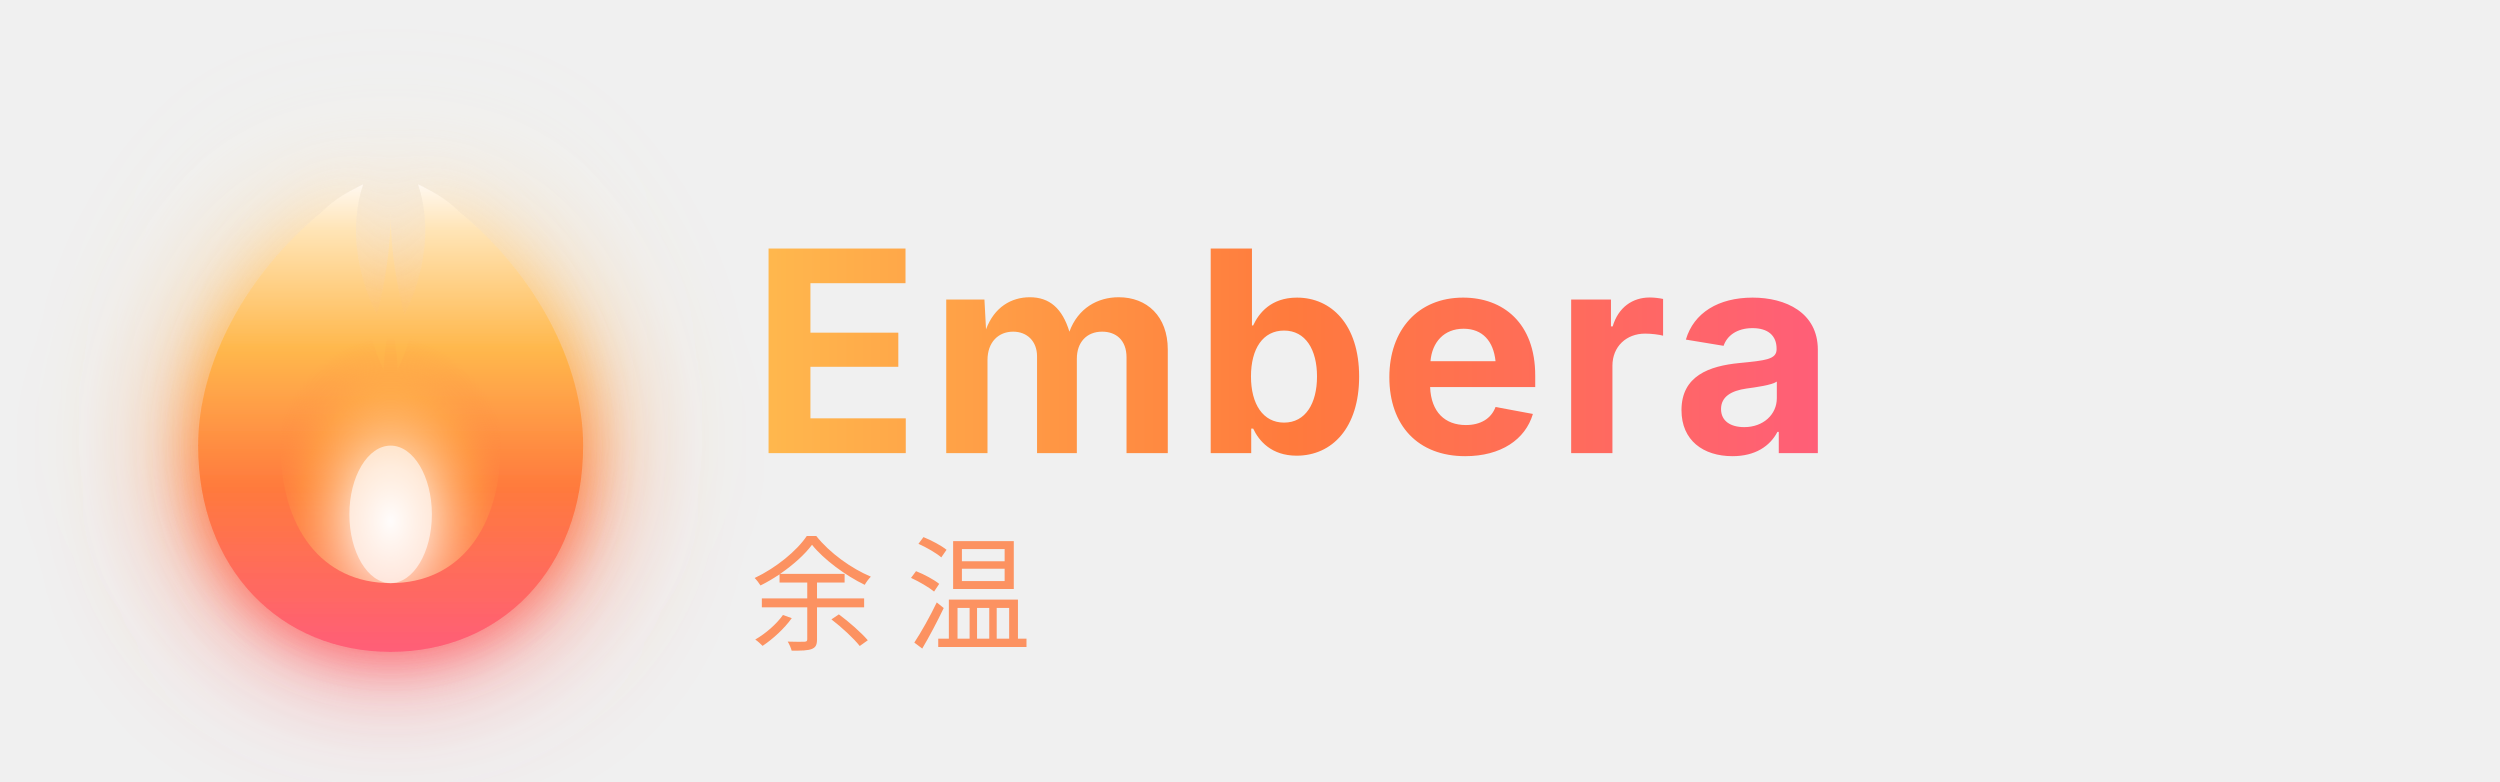
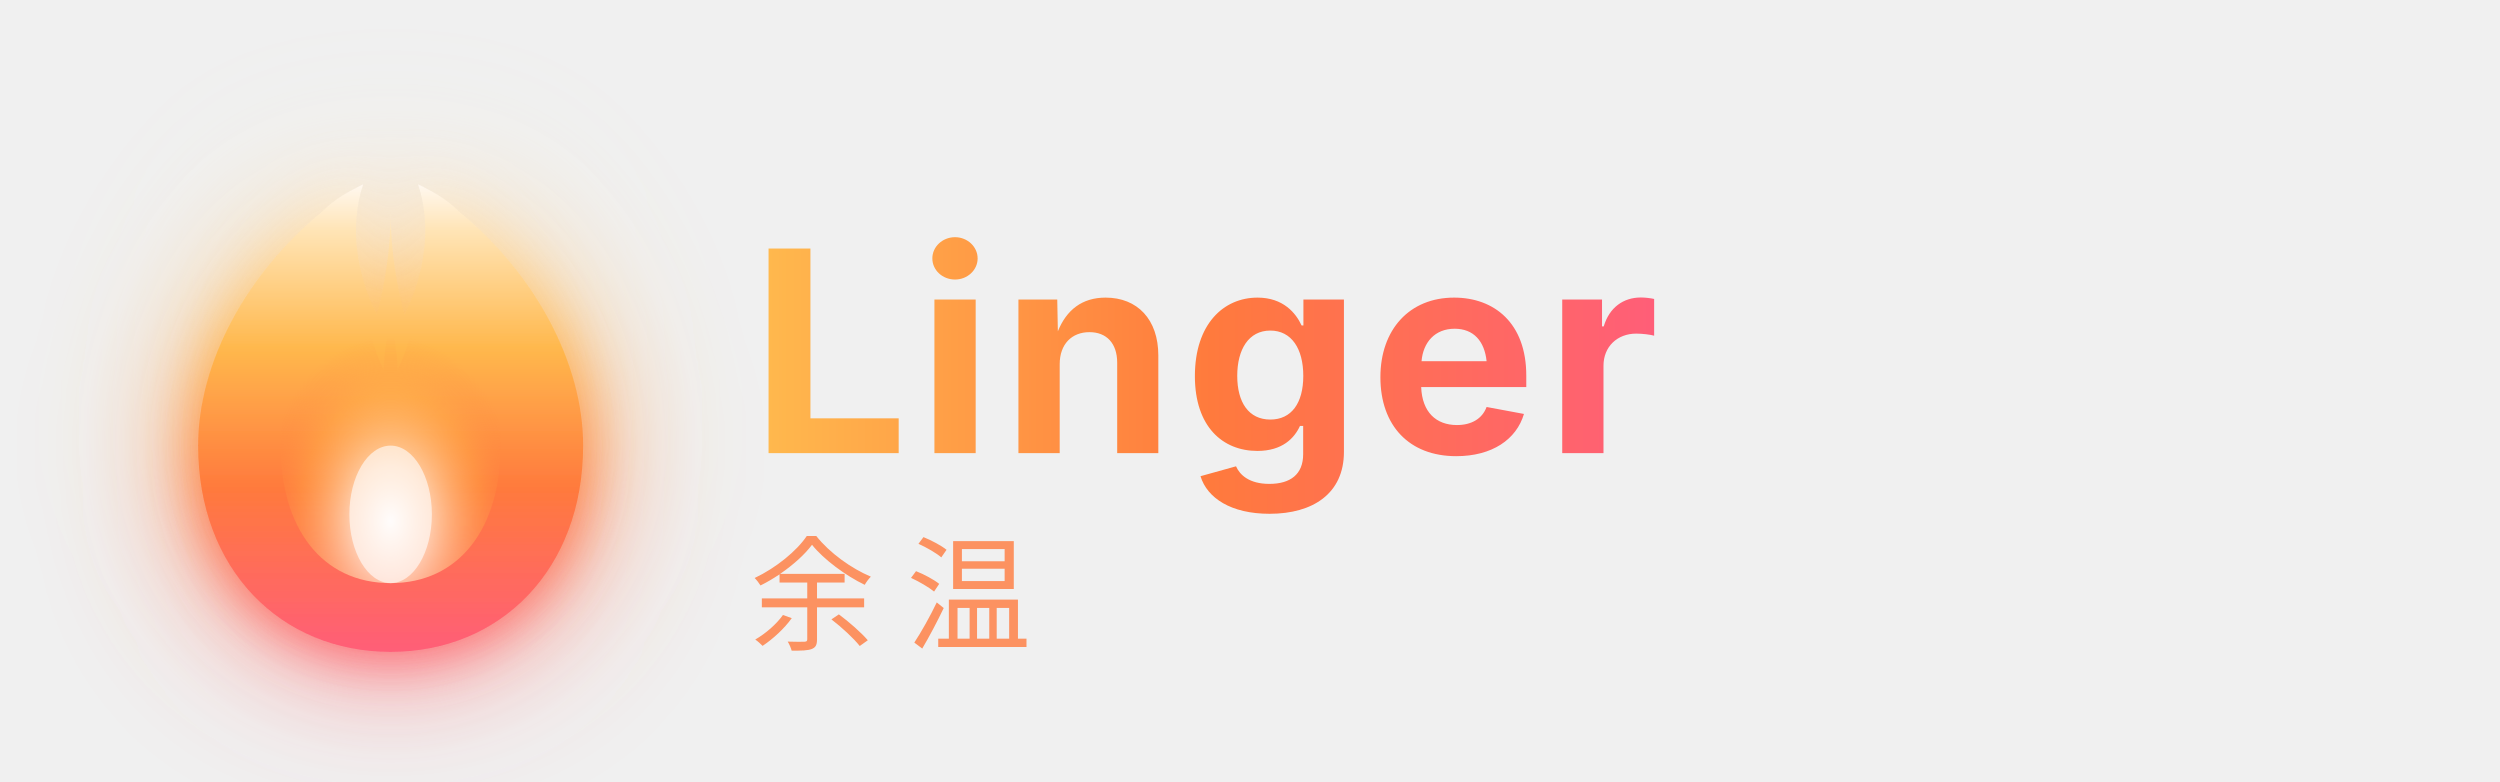
<svg xmlns="http://www.w3.org/2000/svg" viewBox="0 0 320 100" width="320" height="100">
  <defs>
    <linearGradient id="flameGrad" x1="50%" y1="100%" x2="50%" y2="0%">
      <stop offset="0%" stop-color="#FF5E78" />
      <stop offset="35%" stop-color="#FF7A3D" />
      <stop offset="65%" stop-color="#FFB84D" />
      <stop offset="90%" stop-color="#FFE4B5" />
      <stop offset="100%" stop-color="#FFF8F0" />
    </linearGradient>
    <radialGradient id="innerFlame" cx="50%" cy="80%" r="60%">
      <stop offset="0%" stop-color="#FFFFFF" stop-opacity="0.95" />
      <stop offset="30%" stop-color="#FFF0D4" stop-opacity="0.7" />
      <stop offset="70%" stop-color="#FFB84D" stop-opacity="0.3" />
      <stop offset="100%" stop-color="#FF7A3D" stop-opacity="0" />
    </radialGradient>
    <filter id="flameGlow" x="-50%" y="-50%" width="200%" height="200%">
      <feGaussianBlur stdDeviation="4" result="blur1" />
      <feGaussianBlur stdDeviation="10" result="blur2" />
      <feMerge>
        <feMergeNode in="blur2" />
        <feMergeNode in="blur1" />
        <feMergeNode in="SourceGraphic" />
      </feMerge>
    </filter>
    <linearGradient id="textGrad" x1="0%" y1="0%" x2="100%" y2="0%">
      <stop offset="0%" stop-color="#FFB84D" />
      <stop offset="50%" stop-color="#FF7A3D" />
      <stop offset="100%" stop-color="#FF5E78" />
    </linearGradient>
  </defs>
  <g transform="translate(6, 6) scale(0.88)">
    <path d="M50 88 C34 88 22 76 22 58 C22 46 29 33 40 24 C42 22 44 21 46 20 C44 26 45 33 48 39 C49 35 50 30 50 24 C50 30 51 35 52 39 C55 33 56 26 54 20 C56 21 58 22 60 24 C71 33 78 46 78 58 C78 76 66 88 50 88 Z" fill="url(#flameGrad)" filter="url(#flameGlow)" />
    <path d="M50 78 C40 78 34 70 34 58 C34 50 38 42 44 36 C45 35 46 34 47 33 C46 38 47 43 49 47 C49 44 50 40 50 36 C50 40 51 44 51 47 C53 43 54 38 53 33 C54 34 55 35 56 36 C62 42 66 50 66 58 C66 70 60 78 50 78 Z" fill="url(#innerFlame)" />
    <ellipse cx="50" cy="68" rx="6" ry="10" fill="#FFFFFF" opacity="0.6" />
  </g>
-   <text x="96" y="58" font-family="-apple-system, BlinkMacSystemFont, 'SF Pro Display', 'PingFang SC', 'Microsoft YaHei', sans-serif" font-size="36" font-weight="700" fill="url(#textGrad)" letter-spacing="1">Embera</text>
+   <text x="96" y="58" font-family="-apple-system, BlinkMacSystemFont, 'SF Pro Display', 'PingFang SC', 'Microsoft YaHei', sans-serif" font-size="36" font-weight="700" fill="url(#textGrad)" letter-spacing="1">Linger</text>
  <text x="96" y="82" font-family="-apple-system, BlinkMacSystemFont, 'SF Pro Display', 'PingFang SC', 'Microsoft YaHei', sans-serif" font-size="16" font-weight="400" fill="#FF7A3D" opacity="0.8" letter-spacing="4">余温</text>
</svg>
